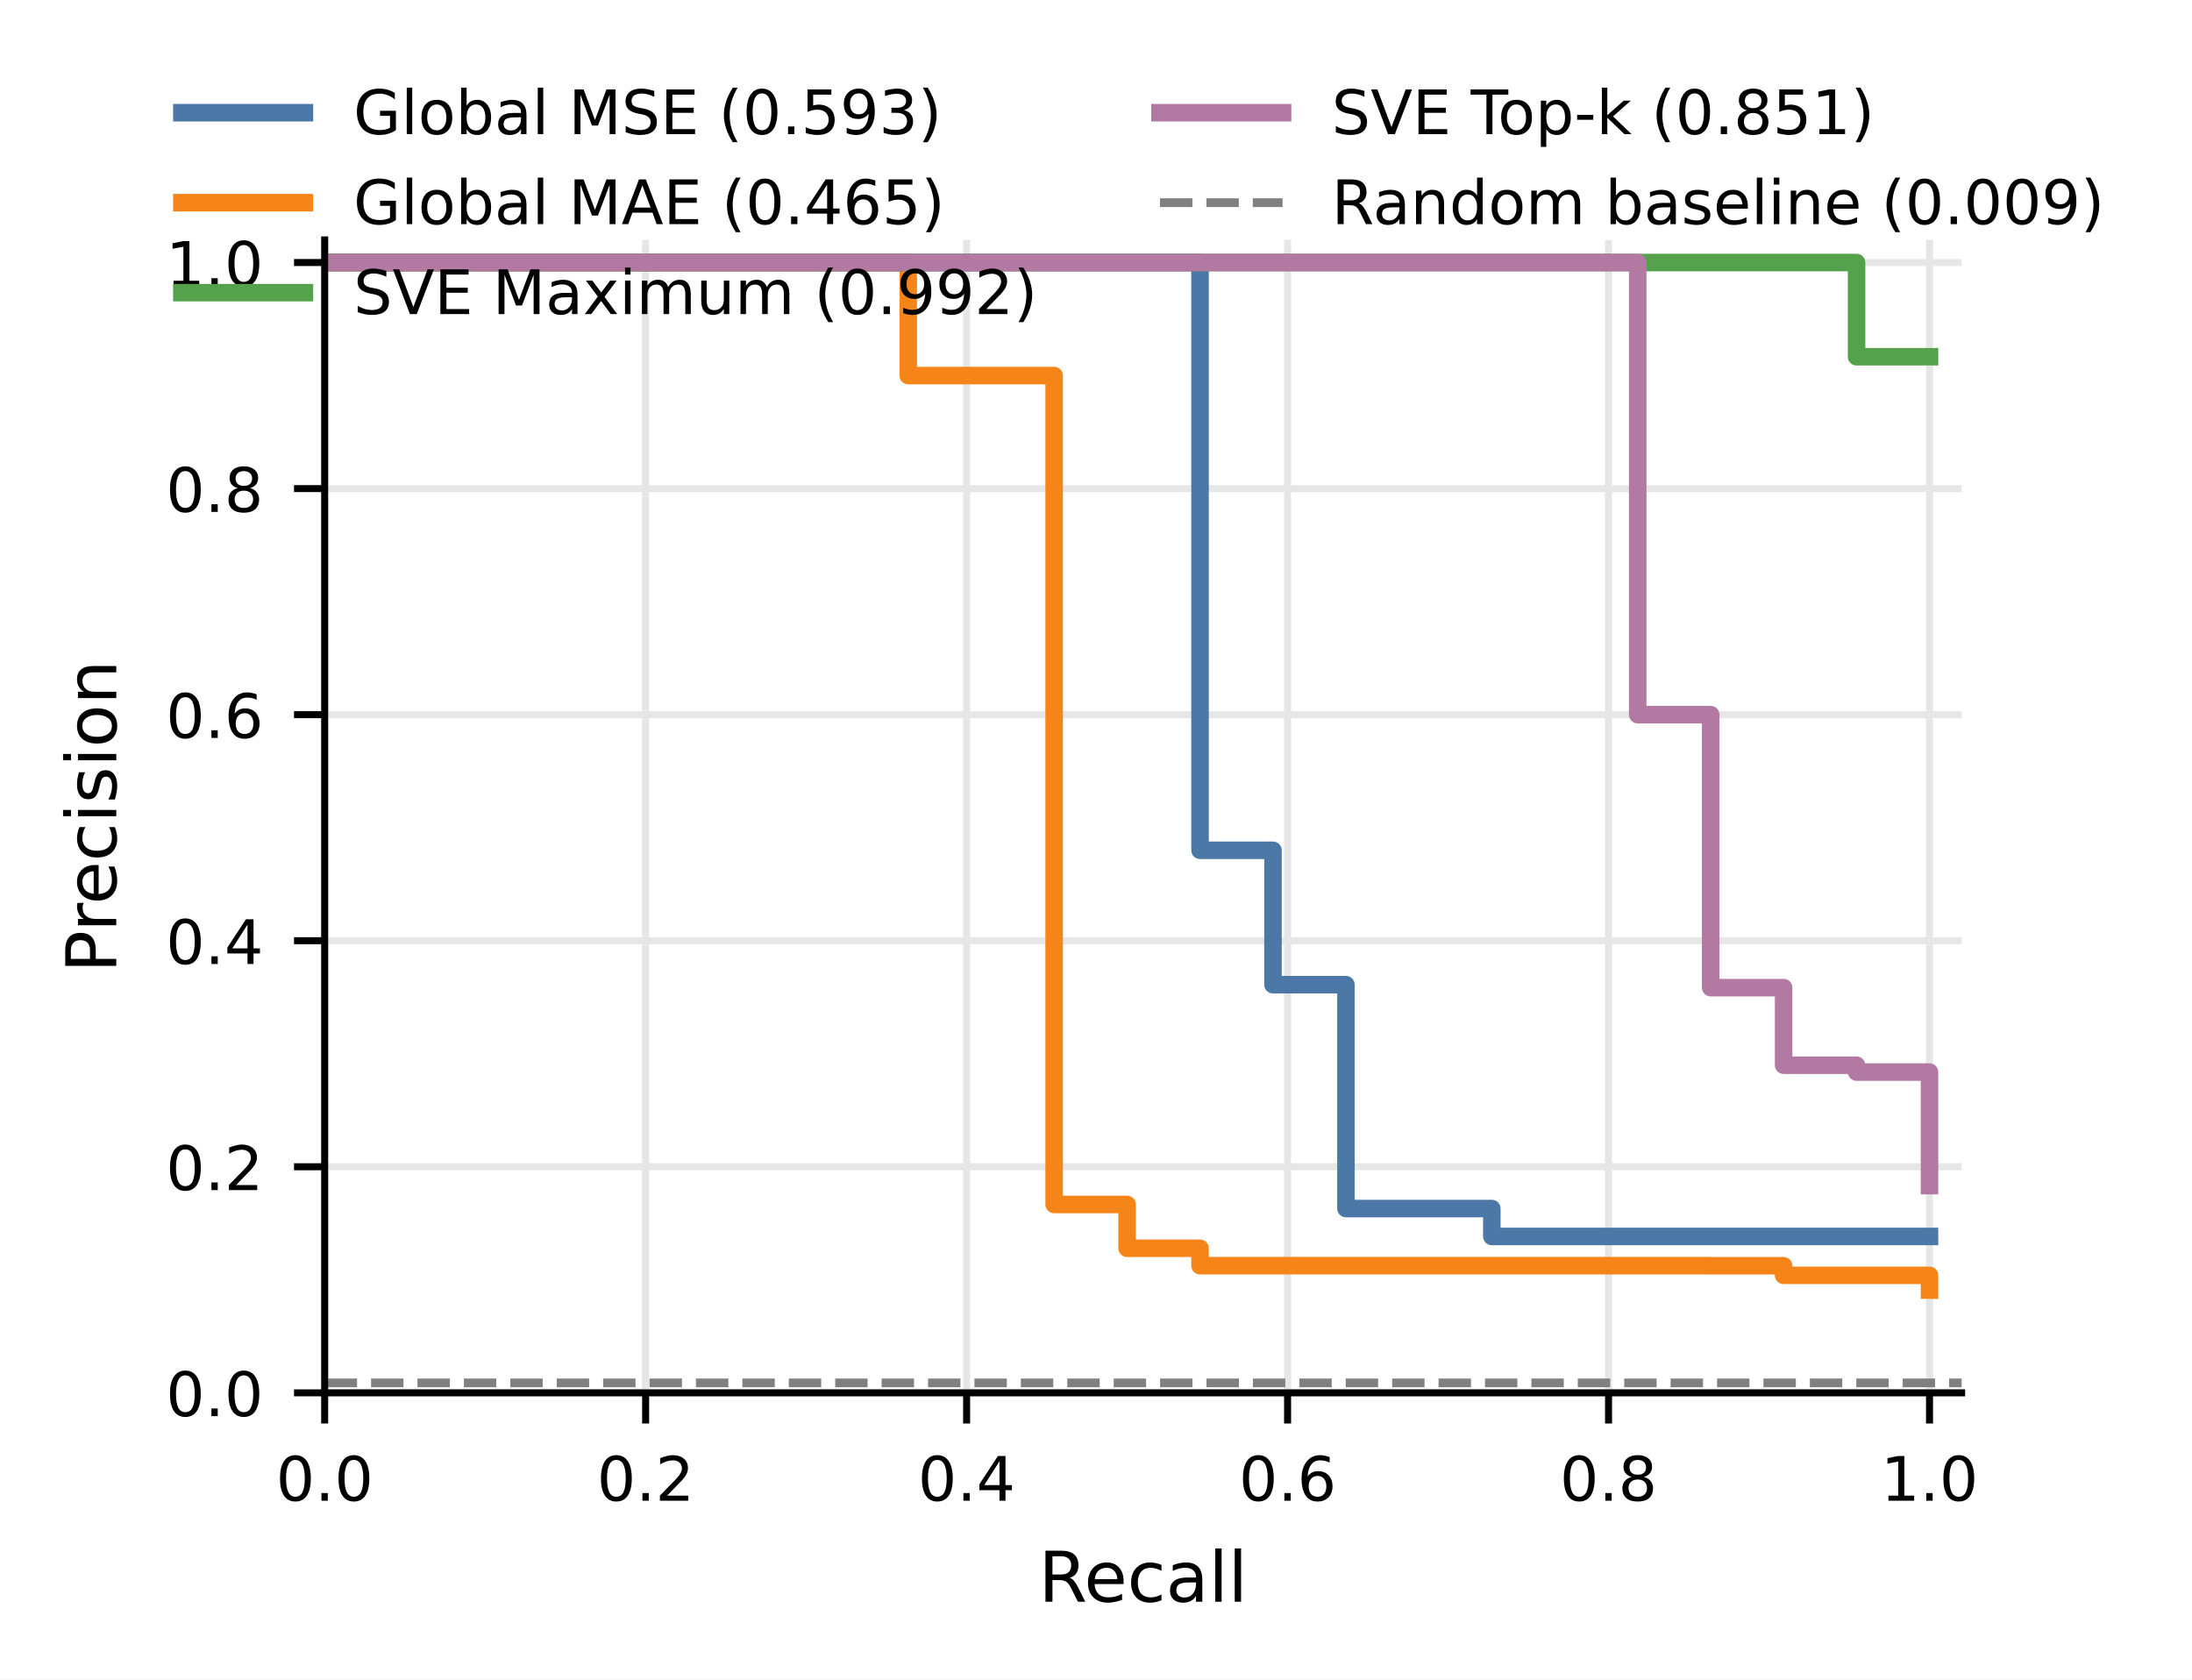
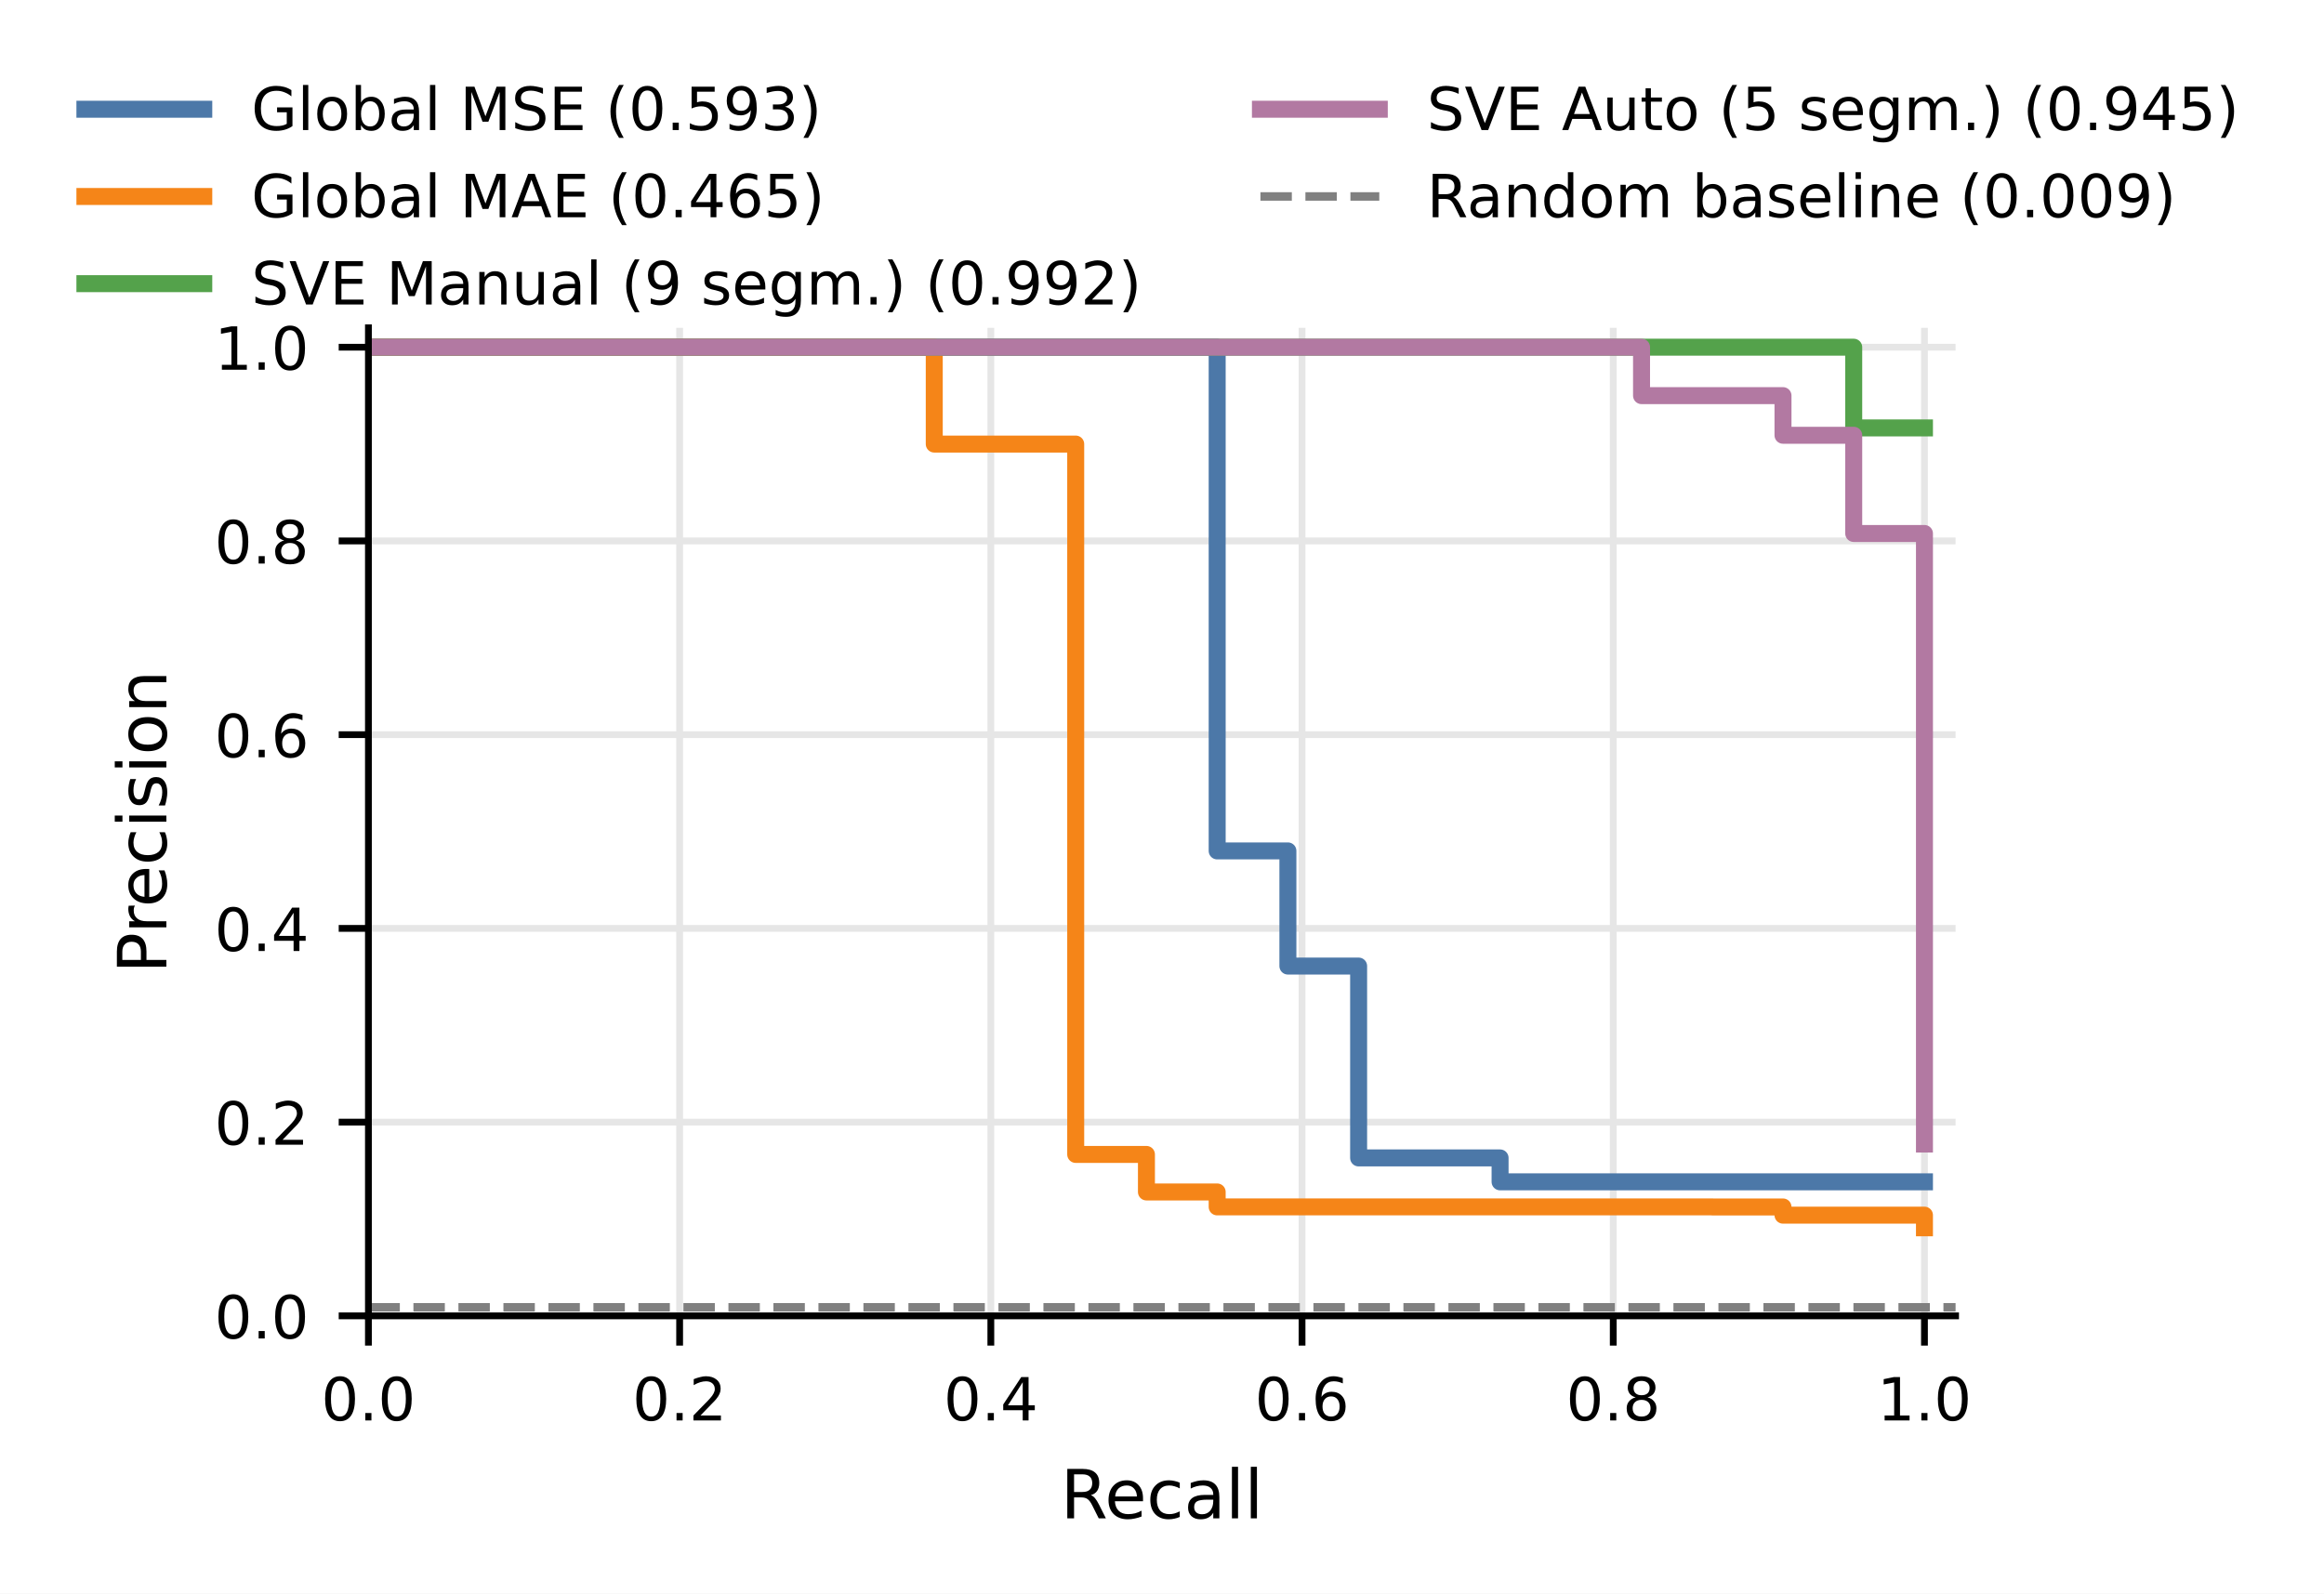
- <svg xmlns="http://www.w3.org/2000/svg" xmlns:xlink="http://www.w3.org/1999/xlink" width="250.313pt" height="191.767pt" viewBox="0 0 250.313 191.767" version="1.1">
+ <svg xmlns="http://www.w3.org/2000/svg" xmlns:xlink="http://www.w3.org/1999/xlink" width="273.714pt" height="187.722pt" viewBox="0 0 273.714 187.722" version="1.1">
  <defs>
    <style type="text/css">*{stroke-linejoin: round; stroke-linecap: butt}</style>
  </defs>
  <g id="figure_1">
    <g id="patch_1">
-       <path d="M 0 191.767  L 250.313 191.767  L 250.313 0  L 0 0  z " style="fill: #ffffff" />
+       <path d="M 0 187.722  L 273.714 187.722  L 273.714 0  L 0 0  z " style="fill: #ffffff" />
    </g>
    <g id="axes_1">
      <g id="patch_2">
-         <path d="M 37.075 159.049  L 224.005 159.049  L 224.005 27.397  L 37.075 27.397  z " style="fill: #ffffff" />
+         <path d="M 43.392 155.004  L 230.322 155.004  L 230.322 38.616  L 43.392 38.616  z " style="fill: #ffffff" />
      </g>
      <g id="matplotlib.axis_1">
        <g id="xtick_1">
          <g id="line2d_1">
-             <path d="M 37.075 159.049  L 37.075 27.397  " clip-path="url(#p4d563353c5)" style="fill: none; stroke: #e6e6e6; stroke-width: 0.8; stroke-linecap: square" />
+             <path d="M 43.392 155.004  L 43.392 38.616  " clip-path="url(#p827679a9b8)" style="fill: none; stroke: #e6e6e6; stroke-width: 0.8; stroke-linecap: square" />
          </g>
          <g id="line2d_2">
            <defs>
-               <path id="m1fbbaa7664" d="M 0 0  L 0 3.5  " style="stroke: #000000; stroke-width: 0.8" />
+               <path id="m3fb7b95ada" d="M 0 0  L 0 3.5  " style="stroke: #000000; stroke-width: 0.8" />
            </defs>
            <g>
-               <use xlink:href="#m1fbbaa7664" x="37.075" y="159.049" style="stroke: #000000; stroke-width: 0.8" />
+               <use xlink:href="#m3fb7b95ada" x="43.392" y="155.004" style="stroke: #000000; stroke-width: 0.8" />
            </g>
          </g>
          <g id="text_1">
-             <text style="font-size: 7px; font-family: 'DejaVu Sans', 'Bitstream Vera Sans', 'Computer Modern Sans Serif', 'Lucida Grande', 'Verdana', 'Geneva', 'Lucid', 'Arial', 'Helvetica', 'Avant Garde', sans-serif; text-anchor: middle" x="37.075" y="171.368" transform="rotate(-0 37.07469 171.3683)">0.0</text>
+             <text style="font-size: 7px; font-family: 'DejaVu Sans', 'Bitstream Vera Sans', 'Computer Modern Sans Serif', 'Lucida Grande', 'Verdana', 'Geneva', 'Lucid', 'Arial', 'Helvetica', 'Avant Garde', sans-serif; text-anchor: middle" x="43.392" y="167.323" transform="rotate(-0 43.39195 167.3233)">0.0</text>
          </g>
        </g>
        <g id="xtick_2">
          <g id="line2d_3">
-             <path d="M 73.728 159.049  L 73.728 27.397  " clip-path="url(#p4d563353c5)" style="fill: none; stroke: #e6e6e6; stroke-width: 0.8; stroke-linecap: square" />
+             <path d="M 80.045 155.004  L 80.045 38.616  " clip-path="url(#p827679a9b8)" style="fill: none; stroke: #e6e6e6; stroke-width: 0.8; stroke-linecap: square" />
          </g>
          <g id="line2d_4">
            <g>
-               <use xlink:href="#m1fbbaa7664" x="73.728" y="159.049" style="stroke: #000000; stroke-width: 0.8" />
+               <use xlink:href="#m3fb7b95ada" x="80.045" y="155.004" style="stroke: #000000; stroke-width: 0.8" />
            </g>
          </g>
          <g id="text_2">
-             <text style="font-size: 7px; font-family: 'DejaVu Sans', 'Bitstream Vera Sans', 'Computer Modern Sans Serif', 'Lucida Grande', 'Verdana', 'Geneva', 'Lucid', 'Arial', 'Helvetica', 'Avant Garde', sans-serif; text-anchor: middle" x="73.728" y="171.368" transform="rotate(-0 73.72763 171.3683)">0.2</text>
+             <text style="font-size: 7px; font-family: 'DejaVu Sans', 'Bitstream Vera Sans', 'Computer Modern Sans Serif', 'Lucida Grande', 'Verdana', 'Geneva', 'Lucid', 'Arial', 'Helvetica', 'Avant Garde', sans-serif; text-anchor: middle" x="80.045" y="167.323" transform="rotate(-0 80.04489 167.3233)">0.2</text>
          </g>
        </g>
        <g id="xtick_3">
          <g id="line2d_5">
-             <path d="M 110.381 159.049  L 110.381 27.397  " clip-path="url(#p4d563353c5)" style="fill: none; stroke: #e6e6e6; stroke-width: 0.8; stroke-linecap: square" />
+             <path d="M 116.698 155.004  L 116.698 38.616  " clip-path="url(#p827679a9b8)" style="fill: none; stroke: #e6e6e6; stroke-width: 0.8; stroke-linecap: square" />
          </g>
          <g id="line2d_6">
            <g>
-               <use xlink:href="#m1fbbaa7664" x="110.381" y="159.049" style="stroke: #000000; stroke-width: 0.8" />
+               <use xlink:href="#m3fb7b95ada" x="116.698" y="155.004" style="stroke: #000000; stroke-width: 0.8" />
            </g>
          </g>
          <g id="text_3">
-             <text style="font-size: 7px; font-family: 'DejaVu Sans', 'Bitstream Vera Sans', 'Computer Modern Sans Serif', 'Lucida Grande', 'Verdana', 'Geneva', 'Lucid', 'Arial', 'Helvetica', 'Avant Garde', sans-serif; text-anchor: middle" x="110.381" y="171.368" transform="rotate(-0 110.3806 171.3683)">0.4</text>
+             <text style="font-size: 7px; font-family: 'DejaVu Sans', 'Bitstream Vera Sans', 'Computer Modern Sans Serif', 'Lucida Grande', 'Verdana', 'Geneva', 'Lucid', 'Arial', 'Helvetica', 'Avant Garde', sans-serif; text-anchor: middle" x="116.698" y="167.323" transform="rotate(-0 116.6978 167.3233)">0.4</text>
          </g>
        </g>
        <g id="xtick_4">
          <g id="line2d_7">
-             <path d="M 147.034 159.049  L 147.034 27.397  " clip-path="url(#p4d563353c5)" style="fill: none; stroke: #e6e6e6; stroke-width: 0.8; stroke-linecap: square" />
+             <path d="M 153.351 155.004  L 153.351 38.616  " clip-path="url(#p827679a9b8)" style="fill: none; stroke: #e6e6e6; stroke-width: 0.8; stroke-linecap: square" />
          </g>
          <g id="line2d_8">
            <g>
-               <use xlink:href="#m1fbbaa7664" x="147.034" y="159.049" style="stroke: #000000; stroke-width: 0.8" />
+               <use xlink:href="#m3fb7b95ada" x="153.351" y="155.004" style="stroke: #000000; stroke-width: 0.8" />
            </g>
          </g>
          <g id="text_4">
-             <text style="font-size: 7px; font-family: 'DejaVu Sans', 'Bitstream Vera Sans', 'Computer Modern Sans Serif', 'Lucida Grande', 'Verdana', 'Geneva', 'Lucid', 'Arial', 'Helvetica', 'Avant Garde', sans-serif; text-anchor: middle" x="147.034" y="171.368" transform="rotate(-0 147.0335 171.3683)">0.6</text>
+             <text style="font-size: 7px; font-family: 'DejaVu Sans', 'Bitstream Vera Sans', 'Computer Modern Sans Serif', 'Lucida Grande', 'Verdana', 'Geneva', 'Lucid', 'Arial', 'Helvetica', 'Avant Garde', sans-serif; text-anchor: middle" x="153.351" y="167.323" transform="rotate(-0 153.3508 167.3233)">0.6</text>
          </g>
        </g>
        <g id="xtick_5">
          <g id="line2d_9">
-             <path d="M 183.686 159.049  L 183.686 27.397  " clip-path="url(#p4d563353c5)" style="fill: none; stroke: #e6e6e6; stroke-width: 0.8; stroke-linecap: square" />
+             <path d="M 190.004 155.004  L 190.004 38.616  " clip-path="url(#p827679a9b8)" style="fill: none; stroke: #e6e6e6; stroke-width: 0.8; stroke-linecap: square" />
          </g>
          <g id="line2d_10">
            <g>
-               <use xlink:href="#m1fbbaa7664" x="183.686" y="159.049" style="stroke: #000000; stroke-width: 0.8" />
+               <use xlink:href="#m3fb7b95ada" x="190.004" y="155.004" style="stroke: #000000; stroke-width: 0.8" />
            </g>
          </g>
          <g id="text_5">
-             <text style="font-size: 7px; font-family: 'DejaVu Sans', 'Bitstream Vera Sans', 'Computer Modern Sans Serif', 'Lucida Grande', 'Verdana', 'Geneva', 'Lucid', 'Arial', 'Helvetica', 'Avant Garde', sans-serif; text-anchor: middle" x="183.686" y="171.368" transform="rotate(-0 183.6865 171.3683)">0.8</text>
+             <text style="font-size: 7px; font-family: 'DejaVu Sans', 'Bitstream Vera Sans', 'Computer Modern Sans Serif', 'Lucida Grande', 'Verdana', 'Geneva', 'Lucid', 'Arial', 'Helvetica', 'Avant Garde', sans-serif; text-anchor: middle" x="190.004" y="167.323" transform="rotate(-0 190.0037 167.3233)">0.8</text>
          </g>
        </g>
        <g id="xtick_6">
          <g id="line2d_11">
-             <path d="M 220.339 159.049  L 220.339 27.397  " clip-path="url(#p4d563353c5)" style="fill: none; stroke: #e6e6e6; stroke-width: 0.8; stroke-linecap: square" />
+             <path d="M 226.657 155.004  L 226.657 38.616  " clip-path="url(#p827679a9b8)" style="fill: none; stroke: #e6e6e6; stroke-width: 0.8; stroke-linecap: square" />
          </g>
          <g id="line2d_12">
            <g>
-               <use xlink:href="#m1fbbaa7664" x="220.339" y="159.049" style="stroke: #000000; stroke-width: 0.8" />
+               <use xlink:href="#m3fb7b95ada" x="226.657" y="155.004" style="stroke: #000000; stroke-width: 0.8" />
            </g>
          </g>
          <g id="text_6">
-             <text style="font-size: 7px; font-family: 'DejaVu Sans', 'Bitstream Vera Sans', 'Computer Modern Sans Serif', 'Lucida Grande', 'Verdana', 'Geneva', 'Lucid', 'Arial', 'Helvetica', 'Avant Garde', sans-serif; text-anchor: middle" x="220.339" y="171.368" transform="rotate(-0 220.3394 171.3683)">1.0</text>
+             <text style="font-size: 7px; font-family: 'DejaVu Sans', 'Bitstream Vera Sans', 'Computer Modern Sans Serif', 'Lucida Grande', 'Verdana', 'Geneva', 'Lucid', 'Arial', 'Helvetica', 'Avant Garde', sans-serif; text-anchor: middle" x="226.657" y="167.323" transform="rotate(-0 226.6567 167.3233)">1.0</text>
          </g>
        </g>
        <g id="text_7">
-           <text style="font-size: 8px; font-family: 'DejaVu Sans', 'Bitstream Vera Sans', 'Computer Modern Sans Serif', 'Lucida Grande', 'Verdana', 'Geneva', 'Lucid', 'Arial', 'Helvetica', 'Avant Garde', sans-serif; text-anchor: middle" x="130.54" y="182.903" transform="rotate(-0 130.5397 182.9028)">Recall</text>
+           <text style="font-size: 8px; font-family: 'DejaVu Sans', 'Bitstream Vera Sans', 'Computer Modern Sans Serif', 'Lucida Grande', 'Verdana', 'Geneva', 'Lucid', 'Arial', 'Helvetica', 'Avant Garde', sans-serif; text-anchor: middle" x="136.857" y="178.858" transform="rotate(-0 136.857 178.8578)">Recall</text>
        </g>
      </g>
      <g id="matplotlib.axis_2">
        <g id="ytick_1">
          <g id="line2d_13">
-             <path d="M 37.075 159.049  L 224.005 159.049  " clip-path="url(#p4d563353c5)" style="fill: none; stroke: #e6e6e6; stroke-width: 0.8; stroke-linecap: square" />
+             <path d="M 43.392 155.004  L 230.322 155.004  " clip-path="url(#p827679a9b8)" style="fill: none; stroke: #e6e6e6; stroke-width: 0.8; stroke-linecap: square" />
          </g>
          <g id="line2d_14">
            <defs>
-               <path id="m8f627359a7" d="M 0 0  L -3.5 0  " style="stroke: #000000; stroke-width: 0.8" />
+               <path id="mea9dacfb83" d="M 0 0  L -3.5 0  " style="stroke: #000000; stroke-width: 0.8" />
            </defs>
            <g>
-               <use xlink:href="#m8f627359a7" x="37.075" y="159.049" style="stroke: #000000; stroke-width: 0.8" />
+               <use xlink:href="#mea9dacfb83" x="43.392" y="155.004" style="stroke: #000000; stroke-width: 0.8" />
            </g>
          </g>
          <g id="text_8">
-             <text style="font-size: 7px; font-family: 'DejaVu Sans', 'Bitstream Vera Sans', 'Computer Modern Sans Serif', 'Lucida Grande', 'Verdana', 'Geneva', 'Lucid', 'Arial', 'Helvetica', 'Avant Garde', sans-serif; text-anchor: end" x="30.075" y="161.709" transform="rotate(-0 30.07469 161.7088)">0.0</text>
+             <text style="font-size: 7px; font-family: 'DejaVu Sans', 'Bitstream Vera Sans', 'Computer Modern Sans Serif', 'Lucida Grande', 'Verdana', 'Geneva', 'Lucid', 'Arial', 'Helvetica', 'Avant Garde', sans-serif; text-anchor: end" x="36.392" y="157.664" transform="rotate(-0 36.39195 157.6639)">0.0</text>
          </g>
        </g>
        <g id="ytick_2">
          <g id="line2d_15">
-             <path d="M 37.075 133.235  L 224.005 133.235  " clip-path="url(#p4d563353c5)" style="fill: none; stroke: #e6e6e6; stroke-width: 0.8; stroke-linecap: square" />
+             <path d="M 43.392 132.183  L 230.322 132.183  " clip-path="url(#p827679a9b8)" style="fill: none; stroke: #e6e6e6; stroke-width: 0.8; stroke-linecap: square" />
          </g>
          <g id="line2d_16">
            <g>
-               <use xlink:href="#m8f627359a7" x="37.075" y="133.235" style="stroke: #000000; stroke-width: 0.8" />
+               <use xlink:href="#mea9dacfb83" x="43.392" y="132.183" style="stroke: #000000; stroke-width: 0.8" />
            </g>
          </g>
          <g id="text_9">
-             <text style="font-size: 7px; font-family: 'DejaVu Sans', 'Bitstream Vera Sans', 'Computer Modern Sans Serif', 'Lucida Grande', 'Verdana', 'Geneva', 'Lucid', 'Arial', 'Helvetica', 'Avant Garde', sans-serif; text-anchor: end" x="30.075" y="135.895" transform="rotate(-0 30.07469 135.8947)">0.2</text>
+             <text style="font-size: 7px; font-family: 'DejaVu Sans', 'Bitstream Vera Sans', 'Computer Modern Sans Serif', 'Lucida Grande', 'Verdana', 'Geneva', 'Lucid', 'Arial', 'Helvetica', 'Avant Garde', sans-serif; text-anchor: end" x="36.392" y="134.843" transform="rotate(-0 36.39195 134.8427)">0.2</text>
          </g>
        </g>
        <g id="ytick_3">
          <g id="line2d_17">
-             <path d="M 37.075 107.421  L 224.005 107.421  " clip-path="url(#p4d563353c5)" style="fill: none; stroke: #e6e6e6; stroke-width: 0.8; stroke-linecap: square" />
+             <path d="M 43.392 109.362  L 230.322 109.362  " clip-path="url(#p827679a9b8)" style="fill: none; stroke: #e6e6e6; stroke-width: 0.8; stroke-linecap: square" />
          </g>
          <g id="line2d_18">
            <g>
-               <use xlink:href="#m8f627359a7" x="37.075" y="107.421" style="stroke: #000000; stroke-width: 0.8" />
+               <use xlink:href="#mea9dacfb83" x="43.392" y="109.362" style="stroke: #000000; stroke-width: 0.8" />
            </g>
          </g>
          <g id="text_10">
-             <text style="font-size: 7px; font-family: 'DejaVu Sans', 'Bitstream Vera Sans', 'Computer Modern Sans Serif', 'Lucida Grande', 'Verdana', 'Geneva', 'Lucid', 'Arial', 'Helvetica', 'Avant Garde', sans-serif; text-anchor: end" x="30.075" y="110.081" transform="rotate(-0 30.07469 110.0806)">0.4</text>
+             <text style="font-size: 7px; font-family: 'DejaVu Sans', 'Bitstream Vera Sans', 'Computer Modern Sans Serif', 'Lucida Grande', 'Verdana', 'Geneva', 'Lucid', 'Arial', 'Helvetica', 'Avant Garde', sans-serif; text-anchor: end" x="36.392" y="112.022" transform="rotate(-0 36.39195 112.0215)">0.4</text>
          </g>
        </g>
        <g id="ytick_4">
          <g id="line2d_19">
-             <path d="M 37.075 81.607  L 224.005 81.607  " clip-path="url(#p4d563353c5)" style="fill: none; stroke: #e6e6e6; stroke-width: 0.8; stroke-linecap: square" />
+             <path d="M 43.392 86.541  L 230.322 86.541  " clip-path="url(#p827679a9b8)" style="fill: none; stroke: #e6e6e6; stroke-width: 0.8; stroke-linecap: square" />
          </g>
          <g id="line2d_20">
            <g>
-               <use xlink:href="#m8f627359a7" x="37.075" y="81.607" style="stroke: #000000; stroke-width: 0.8" />
+               <use xlink:href="#mea9dacfb83" x="43.392" y="86.541" style="stroke: #000000; stroke-width: 0.8" />
            </g>
          </g>
          <g id="text_11">
-             <text style="font-size: 7px; font-family: 'DejaVu Sans', 'Bitstream Vera Sans', 'Computer Modern Sans Serif', 'Lucida Grande', 'Verdana', 'Geneva', 'Lucid', 'Arial', 'Helvetica', 'Avant Garde', sans-serif; text-anchor: end" x="30.075" y="84.266" transform="rotate(-0 30.07469 84.26646)">0.6</text>
+             <text style="font-size: 7px; font-family: 'DejaVu Sans', 'Bitstream Vera Sans', 'Computer Modern Sans Serif', 'Lucida Grande', 'Verdana', 'Geneva', 'Lucid', 'Arial', 'Helvetica', 'Avant Garde', sans-serif; text-anchor: end" x="36.392" y="89.2" transform="rotate(-0 36.39195 89.20032)">0.6</text>
          </g>
        </g>
        <g id="ytick_5">
          <g id="line2d_21">
-             <path d="M 37.075 55.793  L 224.005 55.793  " clip-path="url(#p4d563353c5)" style="fill: none; stroke: #e6e6e6; stroke-width: 0.8; stroke-linecap: square" />
+             <path d="M 43.392 63.72  L 230.322 63.72  " clip-path="url(#p827679a9b8)" style="fill: none; stroke: #e6e6e6; stroke-width: 0.8; stroke-linecap: square" />
          </g>
          <g id="line2d_22">
            <g>
-               <use xlink:href="#m8f627359a7" x="37.075" y="55.793" style="stroke: #000000; stroke-width: 0.8" />
+               <use xlink:href="#mea9dacfb83" x="43.392" y="63.72" style="stroke: #000000; stroke-width: 0.8" />
            </g>
          </g>
          <g id="text_12">
-             <text style="font-size: 7px; font-family: 'DejaVu Sans', 'Bitstream Vera Sans', 'Computer Modern Sans Serif', 'Lucida Grande', 'Verdana', 'Geneva', 'Lucid', 'Arial', 'Helvetica', 'Avant Garde', sans-serif; text-anchor: end" x="30.075" y="58.452" transform="rotate(-0 30.07469 58.45234)">0.8</text>
+             <text style="font-size: 7px; font-family: 'DejaVu Sans', 'Bitstream Vera Sans', 'Computer Modern Sans Serif', 'Lucida Grande', 'Verdana', 'Geneva', 'Lucid', 'Arial', 'Helvetica', 'Avant Garde', sans-serif; text-anchor: end" x="36.392" y="66.379" transform="rotate(-0 36.39195 66.37915)">0.8</text>
          </g>
        </g>
        <g id="ytick_6">
          <g id="line2d_23">
-             <path d="M 37.075 29.979  L 224.005 29.979  " clip-path="url(#p4d563353c5)" style="fill: none; stroke: #e6e6e6; stroke-width: 0.8; stroke-linecap: square" />
+             <path d="M 43.392 40.899  L 230.322 40.899  " clip-path="url(#p827679a9b8)" style="fill: none; stroke: #e6e6e6; stroke-width: 0.8; stroke-linecap: square" />
          </g>
          <g id="line2d_24">
            <g>
-               <use xlink:href="#m8f627359a7" x="37.075" y="29.979" style="stroke: #000000; stroke-width: 0.8" />
+               <use xlink:href="#mea9dacfb83" x="43.392" y="40.899" style="stroke: #000000; stroke-width: 0.8" />
            </g>
          </g>
          <g id="text_13">
-             <text style="font-size: 7px; font-family: 'DejaVu Sans', 'Bitstream Vera Sans', 'Computer Modern Sans Serif', 'Lucida Grande', 'Verdana', 'Geneva', 'Lucid', 'Arial', 'Helvetica', 'Avant Garde', sans-serif; text-anchor: end" x="30.075" y="32.638" transform="rotate(-0 30.07469 32.63822)">1.0</text>
+             <text style="font-size: 7px; font-family: 'DejaVu Sans', 'Bitstream Vera Sans', 'Computer Modern Sans Serif', 'Lucida Grande', 'Verdana', 'Geneva', 'Lucid', 'Arial', 'Helvetica', 'Avant Garde', sans-serif; text-anchor: end" x="36.392" y="43.558" transform="rotate(-0 36.39195 43.55797)">1.0</text>
          </g>
        </g>
        <g id="text_14">
-           <text style="font-size: 8px; font-family: 'DejaVu Sans', 'Bitstream Vera Sans', 'Computer Modern Sans Serif', 'Lucida Grande', 'Verdana', 'Geneva', 'Lucid', 'Arial', 'Helvetica', 'Avant Garde', sans-serif; text-anchor: middle" x="13.279" y="93.223" transform="rotate(-90 13.27875 93.22336)">Precision</text>
+           <text style="font-size: 8px; font-family: 'DejaVu Sans', 'Bitstream Vera Sans', 'Computer Modern Sans Serif', 'Lucida Grande', 'Verdana', 'Geneva', 'Lucid', 'Arial', 'Helvetica', 'Avant Garde', sans-serif; text-anchor: middle" x="19.596" y="96.81" transform="rotate(-90 19.59602 96.8104)">Precision</text>
        </g>
      </g>
      <g id="line2d_25">
-         <path d="M 37.075 29.979  L 45.405 29.979  L 45.405 29.979  L 53.735 29.979  L 53.735 29.979  L 62.065 29.979  L 62.065 29.979  L 70.396 29.979  L 70.396 29.979  L 78.726 29.979  L 78.726 29.979  L 87.056 29.979  L 87.056 29.979  L 95.386 29.979  L 95.386 29.979  L 103.716 29.979  L 103.716 29.979  L 112.047 29.979  L 112.047 29.979  L 120.377 29.979  L 120.377 29.979  L 128.707 29.979  L 128.707 29.979  L 137.037 29.979  L 137.037 97.095  L 145.367 97.095  L 145.367 112.441  L 153.698 112.441  L 153.698 138.005  L 162.028 138.005  L 162.028 138.005  L 170.358 138.005  L 170.358 141.191  L 178.688 141.191  L 178.688 141.191  L 187.019 141.191  L 187.019 141.191  L 195.349 141.191  L 195.349 141.191  L 203.679 141.191  L 203.679 141.191  L 212.009 141.191  L 212.009 141.191  L 220.339 141.191  L 220.339 141.191  " clip-path="url(#p4d563353c5)" style="fill: none; stroke: #4c78a8; stroke-width: 2; stroke-linecap: square" />
+         <path d="M 43.392 40.899  L 51.722 40.899  L 51.722 40.899  L 60.052 40.899  L 60.052 40.899  L 68.383 40.899  L 68.383 40.899  L 76.713 40.899  L 76.713 40.899  L 85.043 40.899  L 85.043 40.899  L 93.373 40.899  L 93.373 40.899  L 101.703 40.899  L 101.703 40.899  L 110.034 40.899  L 110.034 40.899  L 118.364 40.899  L 118.364 40.899  L 126.694 40.899  L 126.694 40.899  L 135.024 40.899  L 135.024 40.899  L 143.355 40.899  L 143.355 100.234  L 151.685 100.234  L 151.685 113.799  L 160.015 113.799  L 160.015 136.4  L 168.345 136.4  L 168.345 136.4  L 176.675 136.4  L 176.675 139.216  L 185.006 139.216  L 185.006 139.216  L 193.336 139.216  L 193.336 139.216  L 201.666 139.216  L 201.666 139.216  L 209.996 139.216  L 209.996 139.216  L 218.326 139.216  L 218.326 139.216  L 226.657 139.216  L 226.657 139.216  " clip-path="url(#p827679a9b8)" style="fill: none; stroke: #4c78a8; stroke-width: 2; stroke-linecap: square" />
      </g>
      <g id="line2d_26">
-         <path d="M 37.075 29.979  L 45.405 29.979  L 45.405 29.979  L 53.735 29.979  L 53.735 29.979  L 62.065 29.979  L 62.065 29.979  L 70.396 29.979  L 70.396 29.979  L 78.726 29.979  L 78.726 29.979  L 87.056 29.979  L 87.056 29.979  L 95.386 29.979  L 95.386 29.979  L 103.716 29.979  L 103.716 42.886  L 112.047 42.886  L 112.047 42.886  L 120.377 42.886  L 120.377 137.538  L 128.707 137.538  L 128.707 142.54  L 137.037 142.54  L 137.037 144.529  L 145.367 144.529  L 145.367 144.529  L 153.698 144.529  L 153.698 144.529  L 162.028 144.529  L 162.028 144.529  L 170.358 144.529  L 170.358 144.529  L 178.688 144.529  L 178.688 144.529  L 187.019 144.529  L 187.019 144.529  L 195.349 144.529  L 195.349 144.538  L 203.679 144.538  L 203.679 145.631  L 212.009 145.631  L 212.009 145.631  L 220.339 145.631  L 220.339 147.316  " clip-path="url(#p4d563353c5)" style="fill: none; stroke: #f58518; stroke-width: 2; stroke-linecap: square" />
+         <path d="M 43.392 40.899  L 51.722 40.899  L 51.722 40.899  L 60.052 40.899  L 60.052 40.899  L 68.383 40.899  L 68.383 40.899  L 76.713 40.899  L 76.713 40.899  L 85.043 40.899  L 85.043 40.899  L 93.373 40.899  L 93.373 40.899  L 101.703 40.899  L 101.703 40.899  L 110.034 40.899  L 110.034 52.309  L 118.364 52.309  L 118.364 52.309  L 126.694 52.309  L 126.694 135.987  L 135.024 135.987  L 135.024 140.409  L 143.355 140.409  L 143.355 142.167  L 151.685 142.167  L 151.685 142.167  L 160.015 142.167  L 160.015 142.167  L 168.345 142.167  L 168.345 142.167  L 176.675 142.167  L 176.675 142.167  L 185.006 142.167  L 185.006 142.167  L 193.336 142.167  L 193.336 142.167  L 201.666 142.167  L 201.666 142.176  L 209.996 142.176  L 209.996 143.142  L 218.326 143.142  L 218.326 143.142  L 226.657 143.142  L 226.657 144.631  " clip-path="url(#p827679a9b8)" style="fill: none; stroke: #f58518; stroke-width: 2; stroke-linecap: square" />
      </g>
      <g id="line2d_27">
-         <path d="M 37.075 29.979  L 45.405 29.979  L 45.405 29.979  L 53.735 29.979  L 53.735 29.979  L 62.065 29.979  L 62.065 29.979  L 70.396 29.979  L 70.396 29.979  L 78.726 29.979  L 78.726 29.979  L 87.056 29.979  L 87.056 29.979  L 95.386 29.979  L 95.386 29.979  L 103.716 29.979  L 103.716 29.979  L 112.047 29.979  L 112.047 29.979  L 120.377 29.979  L 120.377 29.979  L 128.707 29.979  L 128.707 29.979  L 137.037 29.979  L 137.037 29.979  L 145.367 29.979  L 145.367 29.979  L 153.698 29.979  L 153.698 29.979  L 162.028 29.979  L 162.028 29.979  L 170.358 29.979  L 170.358 29.979  L 178.688 29.979  L 178.688 29.979  L 187.019 29.979  L 187.019 29.979  L 195.349 29.979  L 195.349 29.979  L 203.679 29.979  L 203.679 29.979  L 212.009 29.979  L 212.009 40.735  L 220.339 40.735  L 220.339 40.735  " clip-path="url(#p4d563353c5)" style="fill: none; stroke: #54a24b; stroke-width: 2; stroke-linecap: square" />
+         <path d="M 43.392 40.899  L 51.722 40.899  L 51.722 40.899  L 60.052 40.899  L 60.052 40.899  L 68.383 40.899  L 68.383 40.899  L 76.713 40.899  L 76.713 40.899  L 85.043 40.899  L 85.043 40.899  L 93.373 40.899  L 93.373 40.899  L 101.703 40.899  L 101.703 40.899  L 110.034 40.899  L 110.034 40.899  L 118.364 40.899  L 118.364 40.899  L 126.694 40.899  L 126.694 40.899  L 135.024 40.899  L 135.024 40.899  L 143.355 40.899  L 143.355 40.899  L 151.685 40.899  L 151.685 40.899  L 160.015 40.899  L 160.015 40.899  L 168.345 40.899  L 168.345 40.899  L 176.675 40.899  L 176.675 40.899  L 185.006 40.899  L 185.006 40.899  L 193.336 40.899  L 193.336 40.899  L 201.666 40.899  L 201.666 40.899  L 209.996 40.899  L 209.996 40.899  L 218.326 40.899  L 218.326 50.407  L 226.657 50.407  L 226.657 50.407  " clip-path="url(#p827679a9b8)" style="fill: none; stroke: #54a24b; stroke-width: 2; stroke-linecap: square" />
      </g>
      <g id="line2d_28">
-         <path d="M 37.075 29.979  L 45.405 29.979  L 45.405 29.979  L 53.735 29.979  L 53.735 29.979  L 62.065 29.979  L 62.065 29.979  L 70.396 29.979  L 70.396 29.979  L 78.726 29.979  L 78.726 29.979  L 87.056 29.979  L 87.056 29.979  L 95.386 29.979  L 95.386 29.979  L 103.716 29.979  L 103.716 29.979  L 112.047 29.979  L 112.047 29.979  L 120.377 29.979  L 120.377 29.979  L 128.707 29.979  L 128.707 29.979  L 137.037 29.979  L 137.037 29.979  L 145.367 29.979  L 145.367 29.979  L 153.698 29.979  L 153.698 29.979  L 162.028 29.979  L 162.028 29.979  L 170.358 29.979  L 170.358 29.979  L 178.688 29.979  L 178.688 29.979  L 187.019 29.979  L 187.019 81.607  L 195.349 81.607  L 195.349 112.779  L 203.679 112.779  L 203.679 121.638  L 212.009 121.638  L 212.009 122.421  L 220.339 122.421  L 220.339 135.386  " clip-path="url(#p4d563353c5)" style="fill: none; stroke: #b279a2; stroke-width: 2; stroke-linecap: square" />
+         <path d="M 43.392 40.899  L 51.722 40.899  L 51.722 40.899  L 60.052 40.899  L 60.052 40.899  L 68.383 40.899  L 68.383 40.899  L 76.713 40.899  L 76.713 40.899  L 85.043 40.899  L 85.043 40.899  L 93.373 40.899  L 93.373 40.899  L 101.703 40.899  L 101.703 40.899  L 110.034 40.899  L 110.034 40.899  L 118.364 40.899  L 118.364 40.899  L 126.694 40.899  L 126.694 40.899  L 135.024 40.899  L 135.024 40.899  L 143.355 40.899  L 143.355 40.899  L 151.685 40.899  L 151.685 40.899  L 160.015 40.899  L 160.015 40.899  L 168.345 40.899  L 168.345 40.899  L 176.675 40.899  L 176.675 40.899  L 185.006 40.899  L 185.006 40.899  L 193.336 40.899  L 193.336 46.604  L 201.666 46.604  L 201.666 46.604  L 209.996 46.604  L 209.996 51.272  L 218.326 51.272  L 218.326 62.842  L 226.657 62.842  L 226.657 134.76  " clip-path="url(#p827679a9b8)" style="fill: none; stroke: #b279a2; stroke-width: 2; stroke-linecap: square" />
      </g>
      <g id="line2d_29">
-         <path d="M 37.075 157.914  L 224.005 157.914  " clip-path="url(#p4d563353c5)" style="fill: none; stroke-dasharray: 3.7,1.6; stroke-dashoffset: 0; stroke: #808080" />
+         <path d="M 43.392 154  L 230.322 154  " clip-path="url(#p827679a9b8)" style="fill: none; stroke-dasharray: 3.7,1.6; stroke-dashoffset: 0; stroke: #808080" />
      </g>
      <g id="patch_3">
-         <path d="M 37.075 159.049  L 37.075 27.397  " style="fill: none; stroke: #000000; stroke-width: 0.8; stroke-linejoin: miter; stroke-linecap: square" />
+         <path d="M 43.392 155.004  L 43.392 38.616  " style="fill: none; stroke: #000000; stroke-width: 0.8; stroke-linejoin: miter; stroke-linecap: square" />
      </g>
      <g id="patch_4">
-         <path d="M 37.075 159.049  L 224.005 159.049  " style="fill: none; stroke: #000000; stroke-width: 0.8; stroke-linejoin: miter; stroke-linecap: square" />
+         <path d="M 43.392 155.004  L 230.322 155.004  " style="fill: none; stroke: #000000; stroke-width: 0.8; stroke-linejoin: miter; stroke-linecap: square" />
      </g>
      <g id="legend_1">
        <g id="line2d_30">
-           <path d="M 20.767 12.869  L 27.767 12.869  L 27.767 12.869  L 34.767 12.869  L 34.767 12.869  " style="fill: none; stroke: #4c78a8; stroke-width: 2; stroke-linecap: square" />
+           <path d="M 10 12.869  L 17 12.869  L 17 12.869  L 24 12.869  L 24 12.869  " style="fill: none; stroke: #4c78a8; stroke-width: 2; stroke-linecap: square" />
        </g>
        <g id="text_15">
-           <text style="font-size: 7px; font-family: 'DejaVu Sans', 'Bitstream Vera Sans', 'Computer Modern Sans Serif', 'Lucida Grande', 'Verdana', 'Geneva', 'Lucid', 'Arial', 'Helvetica', 'Avant Garde', sans-serif; text-anchor: start" x="40.367" y="15.319" transform="rotate(-0 40.36656 15.31891)">Global MSE (0.593)</text>
+           <text style="font-size: 7px; font-family: 'DejaVu Sans', 'Bitstream Vera Sans', 'Computer Modern Sans Serif', 'Lucida Grande', 'Verdana', 'Geneva', 'Lucid', 'Arial', 'Helvetica', 'Avant Garde', sans-serif; text-anchor: start" x="29.6" y="15.319" transform="rotate(-0 29.6 15.31891)">Global MSE (0.593)</text>
        </g>
        <g id="line2d_31">
-           <path d="M 20.767 23.144  L 27.767 23.144  L 27.767 23.144  L 34.767 23.144  L 34.767 23.144  " style="fill: none; stroke: #f58518; stroke-width: 2; stroke-linecap: square" />
+           <path d="M 10 23.144  L 17 23.144  L 17 23.144  L 24 23.144  L 24 23.144  " style="fill: none; stroke: #f58518; stroke-width: 2; stroke-linecap: square" />
        </g>
        <g id="text_16">
-           <text style="font-size: 7px; font-family: 'DejaVu Sans', 'Bitstream Vera Sans', 'Computer Modern Sans Serif', 'Lucida Grande', 'Verdana', 'Geneva', 'Lucid', 'Arial', 'Helvetica', 'Avant Garde', sans-serif; text-anchor: start" x="40.367" y="25.594" transform="rotate(-0 40.36656 25.59359)">Global MAE (0.465)</text>
+           <text style="font-size: 7px; font-family: 'DejaVu Sans', 'Bitstream Vera Sans', 'Computer Modern Sans Serif', 'Lucida Grande', 'Verdana', 'Geneva', 'Lucid', 'Arial', 'Helvetica', 'Avant Garde', sans-serif; text-anchor: start" x="29.6" y="25.594" transform="rotate(-0 29.6 25.59359)">Global MAE (0.465)</text>
        </g>
        <g id="line2d_32">
-           <path d="M 20.767 33.418  L 27.767 33.418  L 27.767 33.418  L 34.767 33.418  L 34.767 33.418  " style="fill: none; stroke: #54a24b; stroke-width: 2; stroke-linecap: square" />
+           <path d="M 10 33.418  L 17 33.418  L 17 33.418  L 24 33.418  L 24 33.418  " style="fill: none; stroke: #54a24b; stroke-width: 2; stroke-linecap: square" />
        </g>
        <g id="text_17">
-           <text style="font-size: 7px; font-family: 'DejaVu Sans', 'Bitstream Vera Sans', 'Computer Modern Sans Serif', 'Lucida Grande', 'Verdana', 'Geneva', 'Lucid', 'Arial', 'Helvetica', 'Avant Garde', sans-serif; text-anchor: start" x="40.367" y="35.868" transform="rotate(-0 40.36656 35.86828)">SVE Maximum (0.992)</text>
+           <text style="font-size: 7px; font-family: 'DejaVu Sans', 'Bitstream Vera Sans', 'Computer Modern Sans Serif', 'Lucida Grande', 'Verdana', 'Geneva', 'Lucid', 'Arial', 'Helvetica', 'Avant Garde', sans-serif; text-anchor: start" x="29.6" y="35.868" transform="rotate(-0 29.6 35.86828)">SVE Manual (9 segm.) (0.992)</text>
        </g>
        <g id="line2d_33">
-           <path d="M 132.464 12.869  L 139.464 12.869  L 139.464 12.869  L 146.464 12.869  L 146.464 12.869  " style="fill: none; stroke: #b279a2; stroke-width: 2; stroke-linecap: square" />
+           <path d="M 148.449 12.869  L 155.449 12.869  L 155.449 12.869  L 162.449 12.869  L 162.449 12.869  " style="fill: none; stroke: #b279a2; stroke-width: 2; stroke-linecap: square" />
        </g>
        <g id="text_18">
-           <text style="font-size: 7px; font-family: 'DejaVu Sans', 'Bitstream Vera Sans', 'Computer Modern Sans Serif', 'Lucida Grande', 'Verdana', 'Geneva', 'Lucid', 'Arial', 'Helvetica', 'Avant Garde', sans-serif; text-anchor: start" x="152.064" y="15.319" transform="rotate(-0 152.0636 15.31891)">SVE Top-k (0.851)</text>
+           <text style="font-size: 7px; font-family: 'DejaVu Sans', 'Bitstream Vera Sans', 'Computer Modern Sans Serif', 'Lucida Grande', 'Verdana', 'Geneva', 'Lucid', 'Arial', 'Helvetica', 'Avant Garde', sans-serif; text-anchor: start" x="168.049" y="15.319" transform="rotate(-0 168.0491 15.31891)">SVE Auto (5 segm.) (0.945)</text>
        </g>
        <g id="line2d_34">
-           <path d="M 132.464 23.144  L 139.464 23.144  L 146.464 23.144  " style="fill: none; stroke-dasharray: 3.7,1.6; stroke-dashoffset: 0; stroke: #808080" />
+           <path d="M 148.449 23.144  L 155.449 23.144  L 162.449 23.144  " style="fill: none; stroke-dasharray: 3.7,1.6; stroke-dashoffset: 0; stroke: #808080" />
        </g>
        <g id="text_19">
-           <text style="font-size: 7px; font-family: 'DejaVu Sans', 'Bitstream Vera Sans', 'Computer Modern Sans Serif', 'Lucida Grande', 'Verdana', 'Geneva', 'Lucid', 'Arial', 'Helvetica', 'Avant Garde', sans-serif; text-anchor: start" x="152.064" y="25.594" transform="rotate(-0 152.0636 25.59359)">Random baseline (0.009)</text>
+           <text style="font-size: 7px; font-family: 'DejaVu Sans', 'Bitstream Vera Sans', 'Computer Modern Sans Serif', 'Lucida Grande', 'Verdana', 'Geneva', 'Lucid', 'Arial', 'Helvetica', 'Avant Garde', sans-serif; text-anchor: start" x="168.049" y="25.594" transform="rotate(-0 168.0491 25.59359)">Random baseline (0.009)</text>
        </g>
      </g>
    </g>
  </g>
  <defs>
-     <clipPath id="p4d563353c5">
-       <rect x="37.075" y="27.397" width="186.93" height="131.652" />
+     <clipPath id="p827679a9b8">
+       <rect x="43.392" y="38.616" width="186.93" height="116.388" />
    </clipPath>
  </defs>
</svg>
